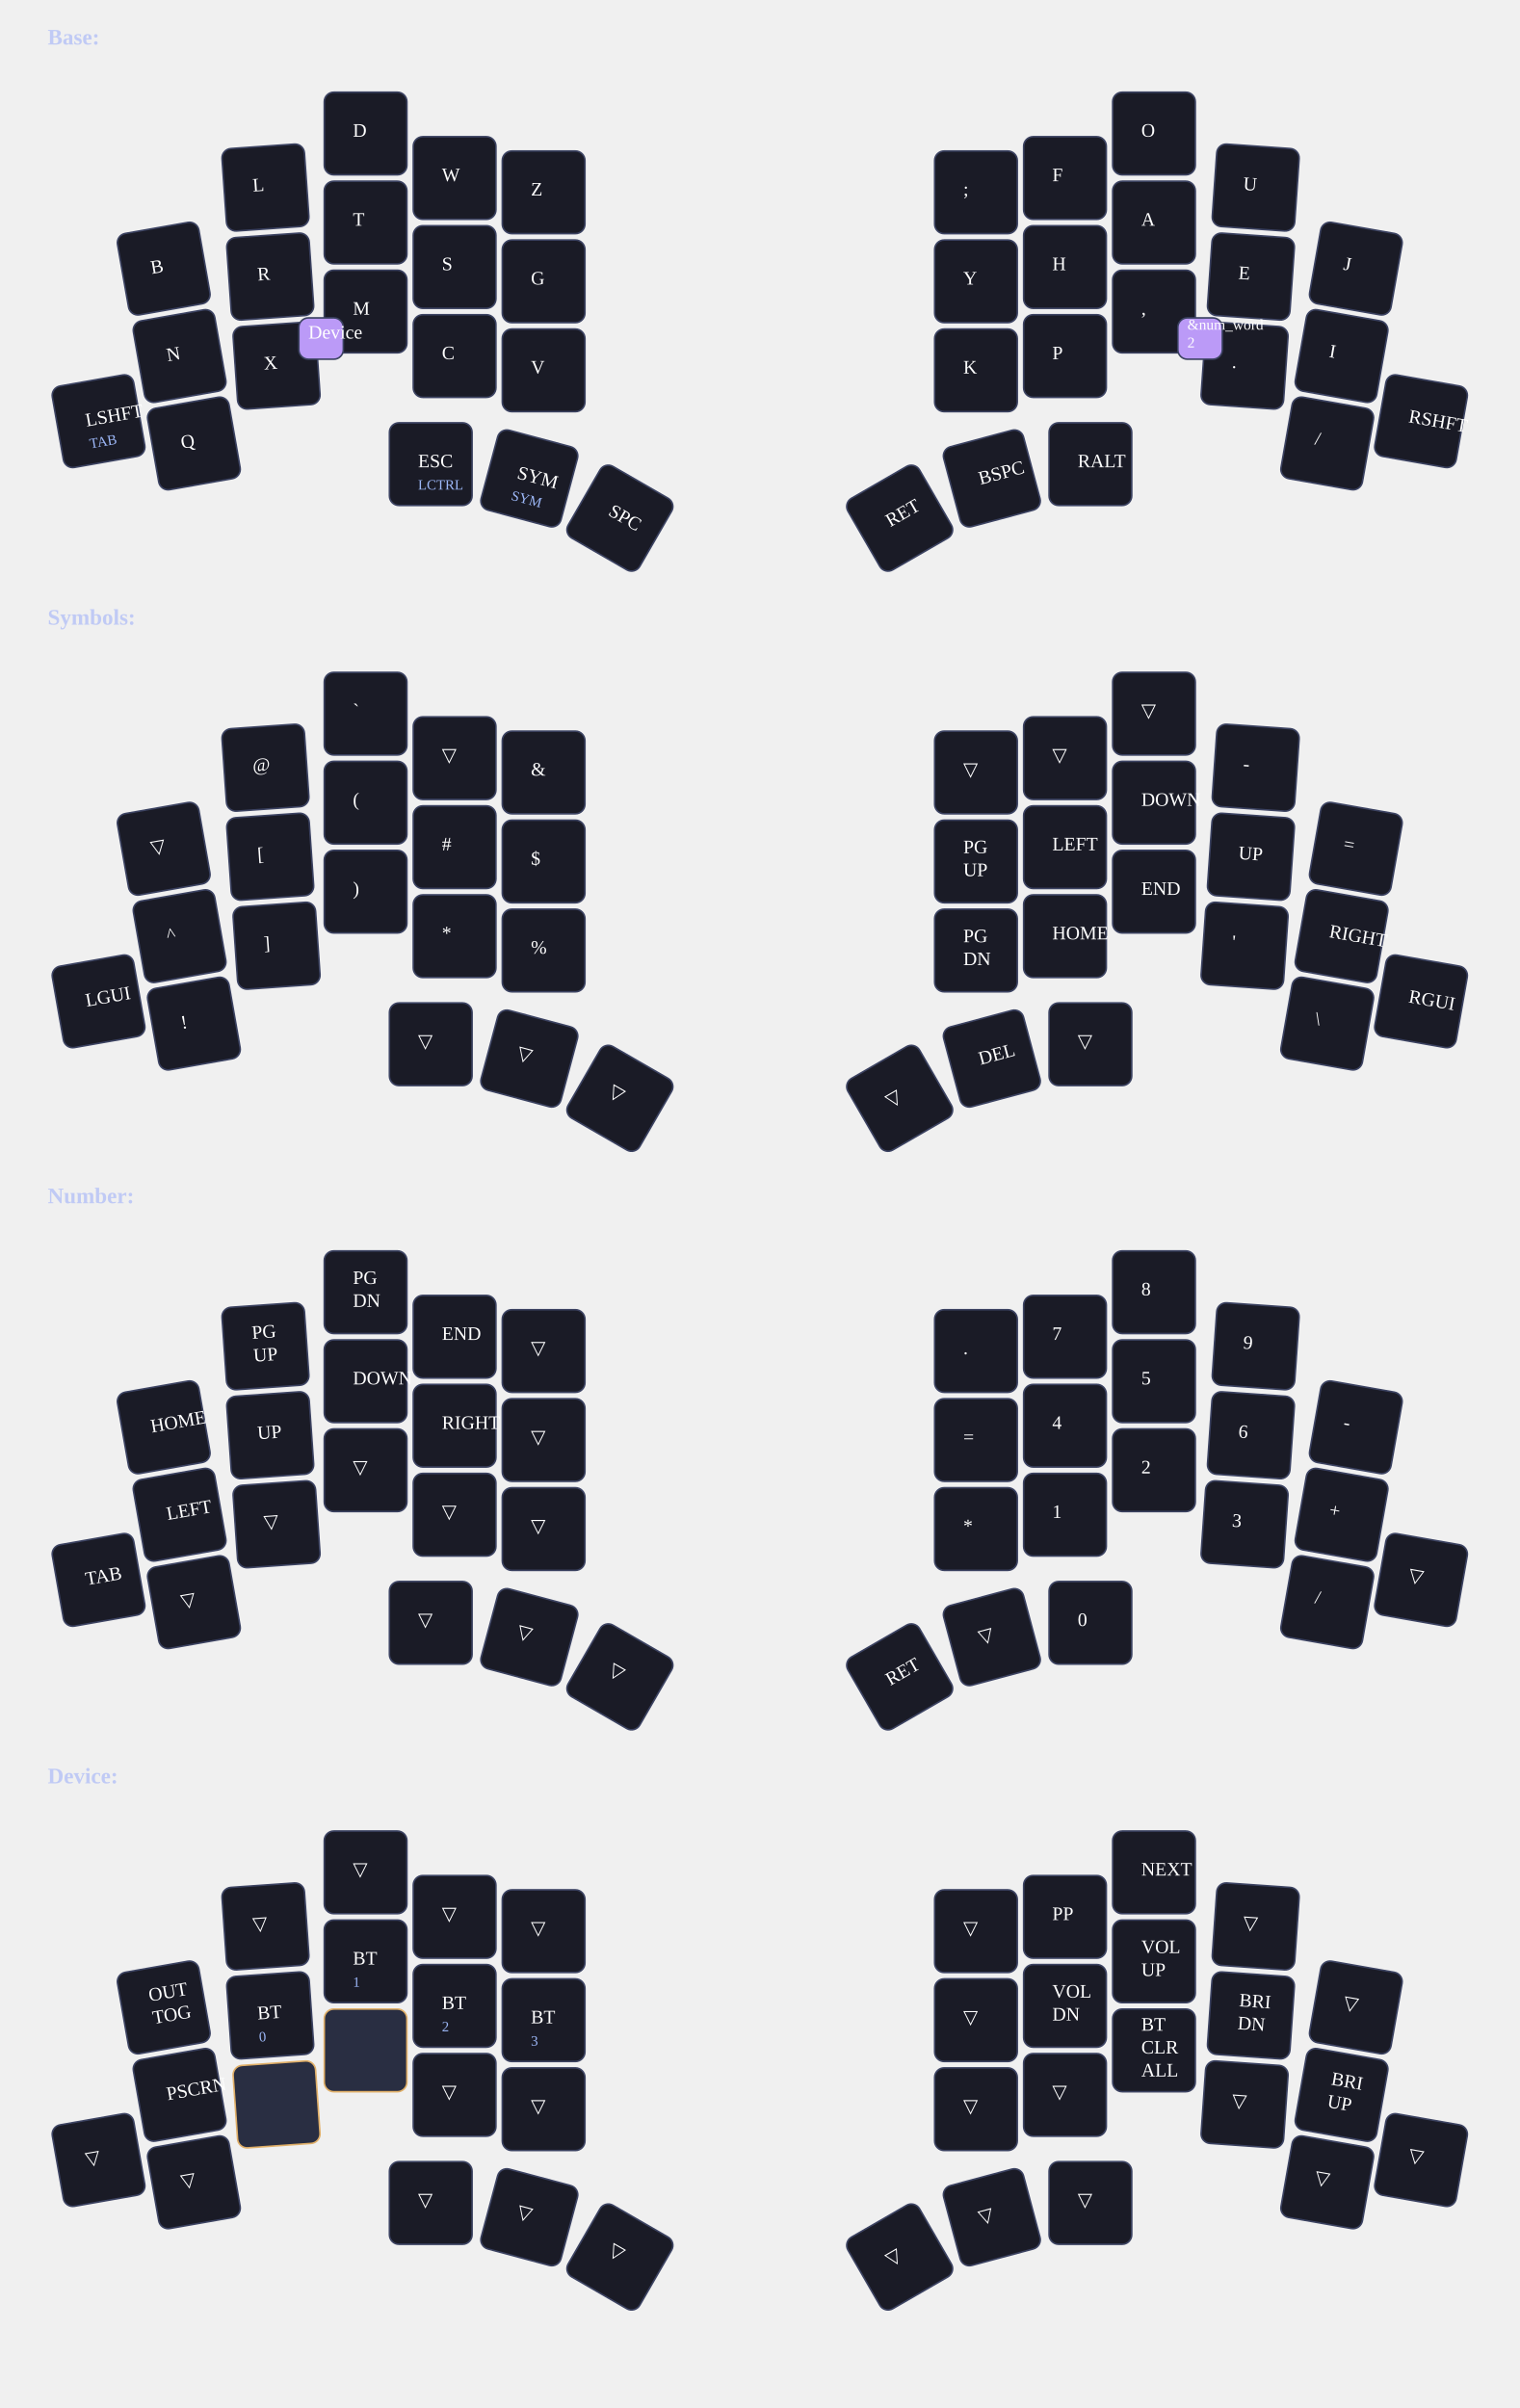
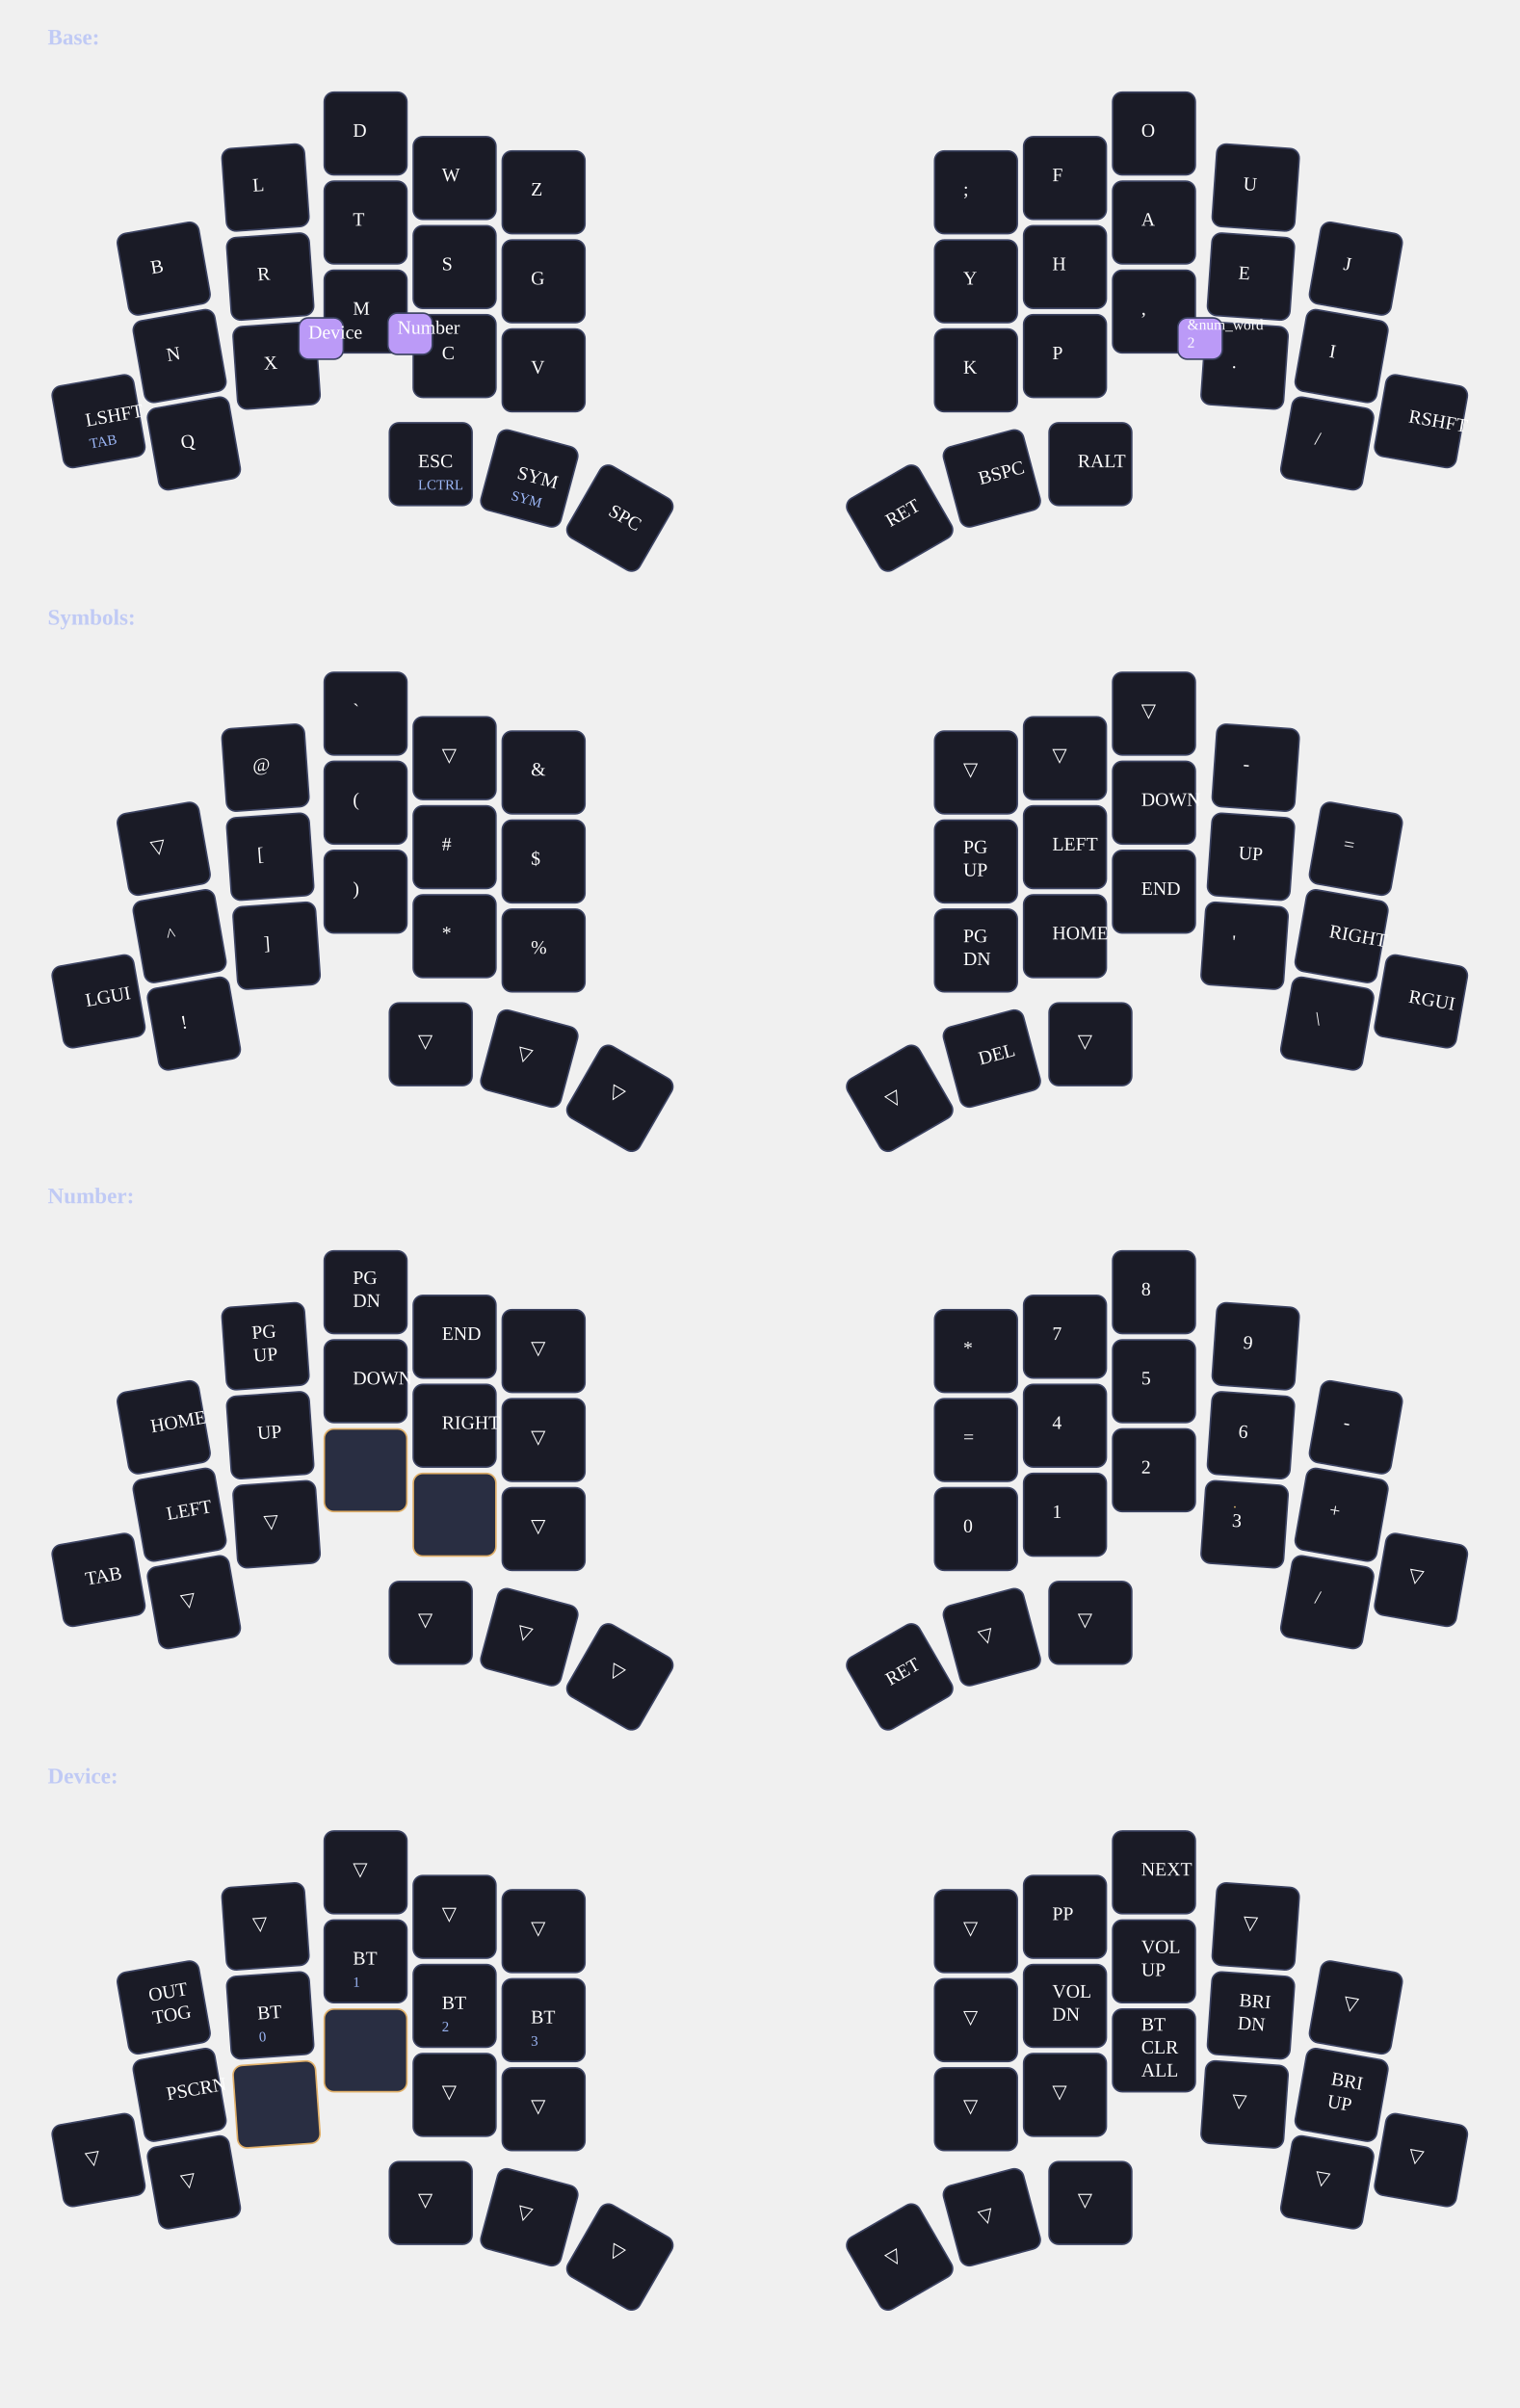
<svg xmlns="http://www.w3.org/2000/svg" width="956" height="1515" viewBox="0 0 956 1515" class="keymap">
  <style>.background { fill: #0f0f14; }
.key { fill: #1a1b26; stroke: #3b4261; stroke-width: 1; }
.key.held { fill: #292e42; stroke: #e0af68; stroke-width: 1; }
.key.ghost { stroke-dasharray: 4,4; stroke: #565f89; stroke-width: 1; }
.keycode { font-size: 10px; font-family: monospace; fill: #c0caf5; text-anchor: middle; dominant-baseline: middle; }
text.tap { font-size: 12px; fill: #ffffff; stroke: none; transform: translateX(-8px); }
text.hold { font-size: 9px; fill: #9db8f8; stroke: none; transform: translate(-8px, 2px); }
text.shifted { font-size: 9px; fill: #f0c878; stroke: none; transform: translate(-8px, 4px); }
.label { font-size: 14px; font-weight: bold; fill: #c0caf5; stroke: none; }
.combo { fill: #bb9af7; stroke: #3b4261; stroke-width: 1; }
</style>
  <g transform="translate(30, 0)" class="layer-Base">
    <text x="0" y="28" class="label" id="Base">Base:</text>
    <g transform="translate(0, 56)">
      <g transform="translate(73, 113) rotate(-10.0)" class="key keypos-0">
        <rect rx="6" ry="6" x="-26" y="-26" width="52" height="52" class="key" />
        <text x="0" y="2" class="key tap">B</text>
      </g>
      <g transform="translate(137, 62) rotate(-4.0)" class="key keypos-1">
        <rect rx="6" ry="6" x="-26" y="-26" width="52" height="52" class="key" />
        <text x="0" y="2" class="key tap">L</text>
      </g>
      <g transform="translate(200, 28)" class="key keypos-2">
        <rect rx="6" ry="6" x="-26" y="-26" width="52" height="52" class="key" />
        <text x="0" y="2" class="key tap">D</text>
      </g>
      <g transform="translate(256, 56)" class="key keypos-3">
        <rect rx="6" ry="6" x="-26" y="-26" width="52" height="52" class="key" />
        <text x="0" y="2" class="key tap">W</text>
      </g>
      <g transform="translate(312, 65)" class="key keypos-4">
        <rect rx="6" ry="6" x="-26" y="-26" width="52" height="52" class="key" />
        <text x="0" y="2" class="key tap">Z</text>
      </g>
      <g transform="translate(584, 65)" class="key keypos-5">
        <rect rx="6" ry="6" x="-26" y="-26" width="52" height="52" class="key" />
        <text x="0" y="2" class="key tap">;</text>
      </g>
      <g transform="translate(640, 56)" class="key keypos-6">
        <rect rx="6" ry="6" x="-26" y="-26" width="52" height="52" class="key" />
        <text x="0" y="2" class="key tap">F</text>
      </g>
      <g transform="translate(696, 28)" class="key keypos-7">
        <rect rx="6" ry="6" x="-26" y="-26" width="52" height="52" class="key" />
        <text x="0" y="2" class="key tap">O</text>
      </g>
      <g transform="translate(760, 62) rotate(4.0)" class="key keypos-8">
        <rect rx="6" ry="6" x="-26" y="-26" width="52" height="52" class="key" />
        <text x="0" y="2" class="key tap">U</text>
      </g>
      <g transform="translate(823, 113) rotate(10.0)" class="key keypos-9">
        <rect rx="6" ry="6" x="-26" y="-26" width="52" height="52" class="key" />
        <text x="0" y="2" class="key tap">J</text>
      </g>
      <g transform="translate(83, 168) rotate(-10.0)" class="key keypos-10">
        <rect rx="6" ry="6" x="-26" y="-26" width="52" height="52" class="key" />
        <text x="0" y="2" class="key tap">N</text>
      </g>
      <g transform="translate(140, 118) rotate(-4.0)" class="key keypos-11">
        <rect rx="6" ry="6" x="-26" y="-26" width="52" height="52" class="key" />
        <text x="0" y="2" class="key tap">R</text>
      </g>
      <g transform="translate(200, 84)" class="key keypos-12">
        <rect rx="6" ry="6" x="-26" y="-26" width="52" height="52" class="key" />
        <text x="0" y="2" class="key tap">T</text>
      </g>
      <g transform="translate(256, 112)" class="key keypos-13">
        <rect rx="6" ry="6" x="-26" y="-26" width="52" height="52" class="key" />
        <text x="0" y="2" class="key tap">S</text>
      </g>
      <g transform="translate(312, 121)" class="key keypos-14">
        <rect rx="6" ry="6" x="-26" y="-26" width="52" height="52" class="key" />
        <text x="0" y="2" class="key tap">G</text>
      </g>
      <g transform="translate(584, 121)" class="key keypos-15">
        <rect rx="6" ry="6" x="-26" y="-26" width="52" height="52" class="key" />
        <text x="0" y="2" class="key tap">Y</text>
      </g>
      <g transform="translate(640, 112)" class="key keypos-16">
        <rect rx="6" ry="6" x="-26" y="-26" width="52" height="52" class="key" />
        <text x="0" y="2" class="key tap">H</text>
      </g>
      <g transform="translate(696, 84)" class="key keypos-17">
        <rect rx="6" ry="6" x="-26" y="-26" width="52" height="52" class="key" />
        <text x="0" y="2" class="key tap">A</text>
      </g>
      <g transform="translate(757, 118) rotate(4.0)" class="key keypos-18">
        <rect rx="6" ry="6" x="-26" y="-26" width="52" height="52" class="key" />
        <text x="0" y="2" class="key tap">E</text>
      </g>
      <g transform="translate(814, 168) rotate(10.0)" class="key keypos-19">
        <rect rx="6" ry="6" x="-26" y="-26" width="52" height="52" class="key" />
        <text x="0" y="2" class="key tap">I</text>
      </g>
      <g transform="translate(32, 209) rotate(-10.0)" class="key keypos-20">
        <rect rx="6" ry="6" x="-26" y="-26" width="52" height="52" class="key" />
        <text x="0" y="2" class="key tap">LSHFT</text>
        <text x="0" y="14" class="key hold">TAB</text>
      </g>
      <g transform="translate(92, 223) rotate(-10.0)" class="key keypos-21">
        <rect rx="6" ry="6" x="-26" y="-26" width="52" height="52" class="key" />
        <text x="0" y="2" class="key tap">Q</text>
      </g>
      <g transform="translate(144, 174) rotate(-4.0)" class="key keypos-22">
        <rect rx="6" ry="6" x="-26" y="-26" width="52" height="52" class="key" />
        <text x="0" y="2" class="key tap">X</text>
      </g>
      <g transform="translate(200, 140)" class="key keypos-23">
        <rect rx="6" ry="6" x="-26" y="-26" width="52" height="52" class="key" />
        <text x="0" y="2" class="key tap">M</text>
      </g>
      <g transform="translate(256, 168)" class="key keypos-24">
        <rect rx="6" ry="6" x="-26" y="-26" width="52" height="52" class="key" />
        <text x="0" y="2" class="key tap">C</text>
      </g>
      <g transform="translate(312, 177)" class="key keypos-25">
        <rect rx="6" ry="6" x="-26" y="-26" width="52" height="52" class="key" />
        <text x="0" y="2" class="key tap">V</text>
      </g>
      <g transform="translate(584, 177)" class="key keypos-26">
        <rect rx="6" ry="6" x="-26" y="-26" width="52" height="52" class="key" />
        <text x="0" y="2" class="key tap">K</text>
      </g>
      <g transform="translate(640, 168)" class="key keypos-27">
        <rect rx="6" ry="6" x="-26" y="-26" width="52" height="52" class="key" />
        <text x="0" y="2" class="key tap">P</text>
      </g>
      <g transform="translate(696, 140)" class="key keypos-28">
        <rect rx="6" ry="6" x="-26" y="-26" width="52" height="52" class="key" />
        <text x="0" y="2" class="key tap">,</text>
      </g>
      <g transform="translate(753, 174) rotate(4.0)" class="key keypos-29">
        <rect rx="6" ry="6" x="-26" y="-26" width="52" height="52" class="key" />
        <text x="0" y="2" class="key tap">.</text>
      </g>
      <g transform="translate(805, 223) rotate(10.0)" class="key keypos-30">
        <rect rx="6" ry="6" x="-26" y="-26" width="52" height="52" class="key" />
        <text x="0" y="2" class="key tap">/</text>
      </g>
      <g transform="translate(864, 209) rotate(10.0)" class="key keypos-31">
        <rect rx="6" ry="6" x="-26" y="-26" width="52" height="52" class="key" />
        <text x="0" y="2" class="key tap">RSHFT</text>
      </g>
      <g transform="translate(241, 236)" class="key keypos-32">
        <rect rx="6" ry="6" x="-26" y="-26" width="52" height="52" class="key" />
        <text x="0" y="2" class="key tap">ESC</text>
        <text x="0" y="14" class="key hold">LCTRL</text>
      </g>
      <g transform="translate(303, 245) rotate(15.0)" class="key keypos-33">
        <rect rx="6" ry="6" x="-26" y="-26" width="52" height="52" class="key" />
        <text x="0" y="2" class="key tap">SYM</text>
        <text x="0" y="14" class="key hold">SYM</text>
      </g>
      <g transform="translate(360, 270) rotate(30.0)" class="key keypos-34">
        <rect rx="6" ry="6" x="-26" y="-26" width="52" height="52" class="key" />
        <text x="0" y="2" class="key tap">SPC</text>
      </g>
      <g transform="translate(536, 270) rotate(-30.0)" class="key keypos-35">
        <rect rx="6" ry="6" x="-26" y="-26" width="52" height="52" class="key" />
        <text x="0" y="2" class="key tap">RET</text>
      </g>
      <g transform="translate(594, 245) rotate(-15.0)" class="key keypos-36">
        <rect rx="6" ry="6" x="-26" y="-26" width="52" height="52" class="key" />
        <text x="0" y="2" class="key tap">BSPC</text>
      </g>
      <g transform="translate(656, 236)" class="key keypos-37">
        <rect rx="6" ry="6" x="-26" y="-26" width="52" height="52" class="key" />
        <text x="0" y="2" class="key tap">RALT</text>
      </g>
      <g class="combo combopos-0">
        <rect rx="6" ry="6" x="158" y="144" width="28" height="26" class="combo" />
        <a href="#Device">
          <text x="172" y="157" class="combo tap layer-activator">Device</text>
        </a>
      </g>
      <g class="combo combopos-1">
        <rect rx="6" ry="6" x="711" y="144" width="28" height="26" class="combo" />
        <text x="725" y="157" class="combo tap">
          <tspan x="725" dy="-0.6em" style="font-size: 78%">&amp;num_word</tspan>
          <tspan x="725" dy="1.2em" style="font-size: 78%">2</tspan>
        </text>
      </g>
+       <g class="combo combopos-2">
+         <rect rx="6" ry="6" x="214" y="141" width="28" height="26" class="combo" />
+         <a href="#Number">
+           <text x="228" y="154" class="combo tap layer-activator">Number</text>
+         </a>
+       </g>
    </g>
  </g>
  <g transform="translate(30, 365)" class="layer-Symbols">
    <text x="0" y="28" class="label" id="Symbols">Symbols:</text>
    <g transform="translate(0, 56)">
      <g transform="translate(73, 113) rotate(-10.0)" class="key trans keypos-0">
        <rect rx="6" ry="6" x="-26" y="-26" width="52" height="52" class="key trans" />
        <text x="0" y="2" class="key trans tap">▽</text>
      </g>
      <g transform="translate(137, 62) rotate(-4.0)" class="key keypos-1">
        <rect rx="6" ry="6" x="-26" y="-26" width="52" height="52" class="key" />
        <text x="0" y="2" class="key tap">@</text>
      </g>
      <g transform="translate(200, 28)" class="key keypos-2">
        <rect rx="6" ry="6" x="-26" y="-26" width="52" height="52" class="key" />
        <text x="0" y="2" class="key tap">`</text>
      </g>
      <g transform="translate(256, 56)" class="key trans keypos-3">
        <rect rx="6" ry="6" x="-26" y="-26" width="52" height="52" class="key trans" />
        <text x="0" y="2" class="key trans tap">▽</text>
      </g>
      <g transform="translate(312, 65)" class="key keypos-4">
        <rect rx="6" ry="6" x="-26" y="-26" width="52" height="52" class="key" />
        <text x="0" y="2" class="key tap">&amp;</text>
      </g>
      <g transform="translate(584, 65)" class="key trans keypos-5">
        <rect rx="6" ry="6" x="-26" y="-26" width="52" height="52" class="key trans" />
        <text x="0" y="2" class="key trans tap">▽</text>
      </g>
      <g transform="translate(640, 56)" class="key trans keypos-6">
        <rect rx="6" ry="6" x="-26" y="-26" width="52" height="52" class="key trans" />
        <text x="0" y="2" class="key trans tap">▽</text>
      </g>
      <g transform="translate(696, 28)" class="key trans keypos-7">
        <rect rx="6" ry="6" x="-26" y="-26" width="52" height="52" class="key trans" />
        <text x="0" y="2" class="key trans tap">▽</text>
      </g>
      <g transform="translate(760, 62) rotate(4.0)" class="key keypos-8">
        <rect rx="6" ry="6" x="-26" y="-26" width="52" height="52" class="key" />
        <text x="0" y="2" class="key tap">-</text>
      </g>
      <g transform="translate(823, 113) rotate(10.0)" class="key keypos-9">
        <rect rx="6" ry="6" x="-26" y="-26" width="52" height="52" class="key" />
        <text x="0" y="2" class="key tap">=</text>
      </g>
      <g transform="translate(83, 168) rotate(-10.0)" class="key keypos-10">
        <rect rx="6" ry="6" x="-26" y="-26" width="52" height="52" class="key" />
        <text x="0" y="2" class="key tap">^</text>
      </g>
      <g transform="translate(140, 118) rotate(-4.0)" class="key keypos-11">
        <rect rx="6" ry="6" x="-26" y="-26" width="52" height="52" class="key" />
        <text x="0" y="2" class="key tap">[</text>
      </g>
      <g transform="translate(200, 84)" class="key keypos-12">
        <rect rx="6" ry="6" x="-26" y="-26" width="52" height="52" class="key" />
        <text x="0" y="2" class="key tap">(</text>
      </g>
      <g transform="translate(256, 112)" class="key keypos-13">
        <rect rx="6" ry="6" x="-26" y="-26" width="52" height="52" class="key" />
        <text x="0" y="2" class="key tap">#</text>
      </g>
      <g transform="translate(312, 121)" class="key keypos-14">
        <rect rx="6" ry="6" x="-26" y="-26" width="52" height="52" class="key" />
        <text x="0" y="2" class="key tap">$</text>
      </g>
      <g transform="translate(584, 121)" class="key keypos-15">
        <rect rx="6" ry="6" x="-26" y="-26" width="52" height="52" class="key" />
        <text x="0" y="2" class="key tap">
          <tspan x="0" dy="-0.6em">PG</tspan>
          <tspan x="0" dy="1.2em">UP</tspan>
        </text>
      </g>
      <g transform="translate(640, 112)" class="key keypos-16">
        <rect rx="6" ry="6" x="-26" y="-26" width="52" height="52" class="key" />
        <text x="0" y="2" class="key tap">LEFT</text>
      </g>
      <g transform="translate(696, 84)" class="key keypos-17">
        <rect rx="6" ry="6" x="-26" y="-26" width="52" height="52" class="key" />
        <text x="0" y="2" class="key tap">DOWN</text>
      </g>
      <g transform="translate(757, 118) rotate(4.0)" class="key keypos-18">
        <rect rx="6" ry="6" x="-26" y="-26" width="52" height="52" class="key" />
        <text x="0" y="2" class="key tap">UP</text>
      </g>
      <g transform="translate(814, 168) rotate(10.0)" class="key keypos-19">
        <rect rx="6" ry="6" x="-26" y="-26" width="52" height="52" class="key" />
        <text x="0" y="2" class="key tap">RIGHT</text>
      </g>
      <g transform="translate(32, 209) rotate(-10.0)" class="key keypos-20">
        <rect rx="6" ry="6" x="-26" y="-26" width="52" height="52" class="key" />
        <text x="0" y="2" class="key tap">LGUI</text>
      </g>
      <g transform="translate(92, 223) rotate(-10.0)" class="key keypos-21">
        <rect rx="6" ry="6" x="-26" y="-26" width="52" height="52" class="key" />
        <text x="0" y="2" class="key tap">!</text>
      </g>
      <g transform="translate(144, 174) rotate(-4.0)" class="key keypos-22">
        <rect rx="6" ry="6" x="-26" y="-26" width="52" height="52" class="key" />
        <text x="0" y="2" class="key tap">]</text>
      </g>
      <g transform="translate(200, 140)" class="key keypos-23">
        <rect rx="6" ry="6" x="-26" y="-26" width="52" height="52" class="key" />
        <text x="0" y="2" class="key tap">)</text>
      </g>
      <g transform="translate(256, 168)" class="key keypos-24">
        <rect rx="6" ry="6" x="-26" y="-26" width="52" height="52" class="key" />
        <text x="0" y="2" class="key tap">*</text>
      </g>
      <g transform="translate(312, 177)" class="key keypos-25">
        <rect rx="6" ry="6" x="-26" y="-26" width="52" height="52" class="key" />
        <text x="0" y="2" class="key tap">%</text>
      </g>
      <g transform="translate(584, 177)" class="key keypos-26">
        <rect rx="6" ry="6" x="-26" y="-26" width="52" height="52" class="key" />
        <text x="0" y="2" class="key tap">
          <tspan x="0" dy="-0.6em">PG</tspan>
          <tspan x="0" dy="1.2em">DN</tspan>
        </text>
      </g>
      <g transform="translate(640, 168)" class="key keypos-27">
        <rect rx="6" ry="6" x="-26" y="-26" width="52" height="52" class="key" />
        <text x="0" y="2" class="key tap">HOME</text>
      </g>
      <g transform="translate(696, 140)" class="key keypos-28">
        <rect rx="6" ry="6" x="-26" y="-26" width="52" height="52" class="key" />
        <text x="0" y="2" class="key tap">END</text>
      </g>
      <g transform="translate(753, 174) rotate(4.0)" class="key keypos-29">
        <rect rx="6" ry="6" x="-26" y="-26" width="52" height="52" class="key" />
        <text x="0" y="2" class="key tap">'</text>
      </g>
      <g transform="translate(805, 223) rotate(10.0)" class="key keypos-30">
        <rect rx="6" ry="6" x="-26" y="-26" width="52" height="52" class="key" />
        <text x="0" y="2" class="key tap">\</text>
      </g>
      <g transform="translate(864, 209) rotate(10.0)" class="key keypos-31">
        <rect rx="6" ry="6" x="-26" y="-26" width="52" height="52" class="key" />
        <text x="0" y="2" class="key tap">RGUI</text>
      </g>
      <g transform="translate(241, 236)" class="key trans keypos-32">
        <rect rx="6" ry="6" x="-26" y="-26" width="52" height="52" class="key trans" />
        <text x="0" y="2" class="key trans tap">▽</text>
      </g>
      <g transform="translate(303, 245) rotate(15.0)" class="key trans keypos-33">
        <rect rx="6" ry="6" x="-26" y="-26" width="52" height="52" class="key trans" />
        <text x="0" y="2" class="key trans tap">▽</text>
      </g>
      <g transform="translate(360, 270) rotate(30.0)" class="key trans keypos-34">
        <rect rx="6" ry="6" x="-26" y="-26" width="52" height="52" class="key trans" />
        <text x="0" y="2" class="key trans tap">▽</text>
      </g>
      <g transform="translate(536, 270) rotate(-30.0)" class="key trans keypos-35">
        <rect rx="6" ry="6" x="-26" y="-26" width="52" height="52" class="key trans" />
        <text x="0" y="2" class="key trans tap">▽</text>
      </g>
      <g transform="translate(594, 245) rotate(-15.0)" class="key keypos-36">
        <rect rx="6" ry="6" x="-26" y="-26" width="52" height="52" class="key" />
        <text x="0" y="2" class="key tap">DEL</text>
      </g>
      <g transform="translate(656, 236)" class="key trans keypos-37">
        <rect rx="6" ry="6" x="-26" y="-26" width="52" height="52" class="key trans" />
        <text x="0" y="2" class="key trans tap">▽</text>
      </g>
    </g>
  </g>
  <g transform="translate(30, 729)" class="layer-Number">
    <text x="0" y="28" class="label" id="Number">Number:</text>
    <g transform="translate(0, 56)">
      <g transform="translate(73, 113) rotate(-10.0)" class="key keypos-0">
        <rect rx="6" ry="6" x="-26" y="-26" width="52" height="52" class="key" />
        <text x="0" y="2" class="key tap">HOME</text>
      </g>
      <g transform="translate(137, 62) rotate(-4.0)" class="key keypos-1">
        <rect rx="6" ry="6" x="-26" y="-26" width="52" height="52" class="key" />
        <text x="0" y="2" class="key tap">
          <tspan x="0" dy="-0.6em">PG</tspan>
          <tspan x="0" dy="1.2em">UP</tspan>
        </text>
      </g>
      <g transform="translate(200, 28)" class="key keypos-2">
        <rect rx="6" ry="6" x="-26" y="-26" width="52" height="52" class="key" />
        <text x="0" y="2" class="key tap">
          <tspan x="0" dy="-0.6em">PG</tspan>
          <tspan x="0" dy="1.2em">DN</tspan>
        </text>
      </g>
      <g transform="translate(256, 56)" class="key keypos-3">
        <rect rx="6" ry="6" x="-26" y="-26" width="52" height="52" class="key" />
        <text x="0" y="2" class="key tap">END</text>
      </g>
      <g transform="translate(312, 65)" class="key trans keypos-4">
        <rect rx="6" ry="6" x="-26" y="-26" width="52" height="52" class="key trans" />
        <text x="0" y="2" class="key trans tap">▽</text>
      </g>
      <g transform="translate(584, 65)" class="key keypos-5">
        <rect rx="6" ry="6" x="-26" y="-26" width="52" height="52" class="key" />
-         <text x="0" y="2" class="key tap">.</text>
+         <text x="0" y="2" class="key tap">*</text>
      </g>
      <g transform="translate(640, 56)" class="key keypos-6">
        <rect rx="6" ry="6" x="-26" y="-26" width="52" height="52" class="key" />
        <text x="0" y="2" class="key tap">7</text>
      </g>
      <g transform="translate(696, 28)" class="key keypos-7">
        <rect rx="6" ry="6" x="-26" y="-26" width="52" height="52" class="key" />
        <text x="0" y="2" class="key tap">8</text>
      </g>
      <g transform="translate(760, 62) rotate(4.0)" class="key keypos-8">
        <rect rx="6" ry="6" x="-26" y="-26" width="52" height="52" class="key" />
        <text x="0" y="2" class="key tap">9</text>
      </g>
      <g transform="translate(823, 113) rotate(10.0)" class="key keypos-9">
        <rect rx="6" ry="6" x="-26" y="-26" width="52" height="52" class="key" />
        <text x="0" y="2" class="key tap">-</text>
      </g>
      <g transform="translate(83, 168) rotate(-10.0)" class="key keypos-10">
        <rect rx="6" ry="6" x="-26" y="-26" width="52" height="52" class="key" />
        <text x="0" y="2" class="key tap">LEFT</text>
      </g>
      <g transform="translate(140, 118) rotate(-4.0)" class="key keypos-11">
        <rect rx="6" ry="6" x="-26" y="-26" width="52" height="52" class="key" />
        <text x="0" y="2" class="key tap">UP</text>
      </g>
      <g transform="translate(200, 84)" class="key keypos-12">
        <rect rx="6" ry="6" x="-26" y="-26" width="52" height="52" class="key" />
        <text x="0" y="2" class="key tap">DOWN</text>
      </g>
      <g transform="translate(256, 112)" class="key keypos-13">
        <rect rx="6" ry="6" x="-26" y="-26" width="52" height="52" class="key" />
        <text x="0" y="2" class="key tap">RIGHT</text>
      </g>
      <g transform="translate(312, 121)" class="key trans keypos-14">
        <rect rx="6" ry="6" x="-26" y="-26" width="52" height="52" class="key trans" />
        <text x="0" y="2" class="key trans tap">▽</text>
      </g>
      <g transform="translate(584, 121)" class="key keypos-15">
        <rect rx="6" ry="6" x="-26" y="-26" width="52" height="52" class="key" />
        <text x="0" y="2" class="key tap">=</text>
      </g>
      <g transform="translate(640, 112)" class="key keypos-16">
        <rect rx="6" ry="6" x="-26" y="-26" width="52" height="52" class="key" />
        <text x="0" y="2" class="key tap">4</text>
      </g>
      <g transform="translate(696, 84)" class="key keypos-17">
        <rect rx="6" ry="6" x="-26" y="-26" width="52" height="52" class="key" />
        <text x="0" y="2" class="key tap">5</text>
      </g>
      <g transform="translate(757, 118) rotate(4.0)" class="key keypos-18">
        <rect rx="6" ry="6" x="-26" y="-26" width="52" height="52" class="key" />
        <text x="0" y="2" class="key tap">6</text>
      </g>
      <g transform="translate(814, 168) rotate(10.0)" class="key keypos-19">
        <rect rx="6" ry="6" x="-26" y="-26" width="52" height="52" class="key" />
        <text x="0" y="2" class="key tap">+</text>
      </g>
      <g transform="translate(32, 209) rotate(-10.0)" class="key keypos-20">
        <rect rx="6" ry="6" x="-26" y="-26" width="52" height="52" class="key" />
        <text x="0" y="2" class="key tap">TAB</text>
      </g>
      <g transform="translate(92, 223) rotate(-10.0)" class="key trans keypos-21">
        <rect rx="6" ry="6" x="-26" y="-26" width="52" height="52" class="key trans" />
        <text x="0" y="2" class="key trans tap">▽</text>
      </g>
      <g transform="translate(144, 174) rotate(-4.0)" class="key trans keypos-22">
        <rect rx="6" ry="6" x="-26" y="-26" width="52" height="52" class="key trans" />
        <text x="0" y="2" class="key trans tap">▽</text>
      </g>
-       <g transform="translate(200, 140)" class="key trans keypos-23">
-         <rect rx="6" ry="6" x="-26" y="-26" width="52" height="52" class="key trans" />
-         <text x="0" y="2" class="key trans tap">▽</text>
-       </g>
-       <g transform="translate(256, 168)" class="key trans keypos-24">
-         <rect rx="6" ry="6" x="-26" y="-26" width="52" height="52" class="key trans" />
-         <text x="0" y="2" class="key trans tap">▽</text>
+       <g transform="translate(200, 140)" class="key held keypos-23">
+         <rect rx="6" ry="6" x="-26" y="-26" width="52" height="52" class="key held" />
+       </g>
+       <g transform="translate(256, 168)" class="key held keypos-24">
+         <rect rx="6" ry="6" x="-26" y="-26" width="52" height="52" class="key held" />
      </g>
      <g transform="translate(312, 177)" class="key trans keypos-25">
        <rect rx="6" ry="6" x="-26" y="-26" width="52" height="52" class="key trans" />
        <text x="0" y="2" class="key trans tap">▽</text>
      </g>
      <g transform="translate(584, 177)" class="key keypos-26">
        <rect rx="6" ry="6" x="-26" y="-26" width="52" height="52" class="key" />
-         <text x="0" y="2" class="key tap">*</text>
+         <text x="0" y="2" class="key tap">0</text>
      </g>
      <g transform="translate(640, 168)" class="key keypos-27">
        <rect rx="6" ry="6" x="-26" y="-26" width="52" height="52" class="key" />
        <text x="0" y="2" class="key tap">1</text>
      </g>
      <g transform="translate(696, 140)" class="key keypos-28">
        <rect rx="6" ry="6" x="-26" y="-26" width="52" height="52" class="key" />
        <text x="0" y="2" class="key tap">2</text>
      </g>
      <g transform="translate(753, 174) rotate(4.0)" class="key keypos-29">
        <rect rx="6" ry="6" x="-26" y="-26" width="52" height="52" class="key" />
        <text x="0" y="2" class="key tap">3</text>
+         <text x="0" y="-14" class="key shifted">.</text>
      </g>
      <g transform="translate(805, 223) rotate(10.0)" class="key keypos-30">
        <rect rx="6" ry="6" x="-26" y="-26" width="52" height="52" class="key" />
        <text x="0" y="2" class="key tap">/</text>
      </g>
      <g transform="translate(864, 209) rotate(10.0)" class="key trans keypos-31">
        <rect rx="6" ry="6" x="-26" y="-26" width="52" height="52" class="key trans" />
        <text x="0" y="2" class="key trans tap">▽</text>
      </g>
      <g transform="translate(241, 236)" class="key trans keypos-32">
        <rect rx="6" ry="6" x="-26" y="-26" width="52" height="52" class="key trans" />
        <text x="0" y="2" class="key trans tap">▽</text>
      </g>
      <g transform="translate(303, 245) rotate(15.0)" class="key trans keypos-33">
        <rect rx="6" ry="6" x="-26" y="-26" width="52" height="52" class="key trans" />
        <text x="0" y="2" class="key trans tap">▽</text>
      </g>
      <g transform="translate(360, 270) rotate(30.0)" class="key trans keypos-34">
        <rect rx="6" ry="6" x="-26" y="-26" width="52" height="52" class="key trans" />
        <text x="0" y="2" class="key trans tap">▽</text>
      </g>
      <g transform="translate(536, 270) rotate(-30.0)" class="key keypos-35">
        <rect rx="6" ry="6" x="-26" y="-26" width="52" height="52" class="key" />
        <text x="0" y="2" class="key tap">RET</text>
      </g>
      <g transform="translate(594, 245) rotate(-15.0)" class="key trans keypos-36">
        <rect rx="6" ry="6" x="-26" y="-26" width="52" height="52" class="key trans" />
        <text x="0" y="2" class="key trans tap">▽</text>
      </g>
-       <g transform="translate(656, 236)" class="key keypos-37">
-         <rect rx="6" ry="6" x="-26" y="-26" width="52" height="52" class="key" />
-         <text x="0" y="2" class="key tap">0</text>
+       <g transform="translate(656, 236)" class="key trans keypos-37">
+         <rect rx="6" ry="6" x="-26" y="-26" width="52" height="52" class="key trans" />
+         <text x="0" y="2" class="key trans tap">▽</text>
      </g>
    </g>
  </g>
  <g transform="translate(30, 1094)" class="layer-Device">
    <text x="0" y="28" class="label" id="Device">Device:</text>
    <g transform="translate(0, 56)">
      <g transform="translate(73, 113) rotate(-10.0)" class="key keypos-0">
        <rect rx="6" ry="6" x="-26" y="-26" width="52" height="52" class="key" />
        <text x="0" y="2" class="key tap">
          <tspan x="0" dy="-0.6em">OUT</tspan>
          <tspan x="0" dy="1.2em">TOG</tspan>
        </text>
      </g>
      <g transform="translate(137, 62) rotate(-4.0)" class="key trans keypos-1">
        <rect rx="6" ry="6" x="-26" y="-26" width="52" height="52" class="key trans" />
        <text x="0" y="2" class="key trans tap">▽</text>
      </g>
      <g transform="translate(200, 28)" class="key trans keypos-2">
        <rect rx="6" ry="6" x="-26" y="-26" width="52" height="52" class="key trans" />
        <text x="0" y="2" class="key trans tap">▽</text>
      </g>
      <g transform="translate(256, 56)" class="key trans keypos-3">
        <rect rx="6" ry="6" x="-26" y="-26" width="52" height="52" class="key trans" />
        <text x="0" y="2" class="key trans tap">▽</text>
      </g>
      <g transform="translate(312, 65)" class="key trans keypos-4">
        <rect rx="6" ry="6" x="-26" y="-26" width="52" height="52" class="key trans" />
        <text x="0" y="2" class="key trans tap">▽</text>
      </g>
      <g transform="translate(584, 65)" class="key trans keypos-5">
        <rect rx="6" ry="6" x="-26" y="-26" width="52" height="52" class="key trans" />
        <text x="0" y="2" class="key trans tap">▽</text>
      </g>
      <g transform="translate(640, 56)" class="key keypos-6">
        <rect rx="6" ry="6" x="-26" y="-26" width="52" height="52" class="key" />
        <text x="0" y="2" class="key tap">PP</text>
      </g>
      <g transform="translate(696, 28)" class="key keypos-7">
        <rect rx="6" ry="6" x="-26" y="-26" width="52" height="52" class="key" />
        <text x="0" y="2" class="key tap">NEXT</text>
      </g>
      <g transform="translate(760, 62) rotate(4.0)" class="key trans keypos-8">
        <rect rx="6" ry="6" x="-26" y="-26" width="52" height="52" class="key trans" />
        <text x="0" y="2" class="key trans tap">▽</text>
      </g>
      <g transform="translate(823, 113) rotate(10.0)" class="key trans keypos-9">
        <rect rx="6" ry="6" x="-26" y="-26" width="52" height="52" class="key trans" />
        <text x="0" y="2" class="key trans tap">▽</text>
      </g>
      <g transform="translate(83, 168) rotate(-10.0)" class="key keypos-10">
        <rect rx="6" ry="6" x="-26" y="-26" width="52" height="52" class="key" />
        <text x="0" y="2" class="key tap">PSCRN</text>
      </g>
      <g transform="translate(140, 118) rotate(-4.0)" class="key keypos-11">
        <rect rx="6" ry="6" x="-26" y="-26" width="52" height="52" class="key" />
        <text x="0" y="2" class="key tap">BT</text>
        <text x="0" y="14" class="key hold">0</text>
      </g>
      <g transform="translate(200, 84)" class="key keypos-12">
        <rect rx="6" ry="6" x="-26" y="-26" width="52" height="52" class="key" />
        <text x="0" y="2" class="key tap">BT</text>
        <text x="0" y="14" class="key hold">1</text>
      </g>
      <g transform="translate(256, 112)" class="key keypos-13">
        <rect rx="6" ry="6" x="-26" y="-26" width="52" height="52" class="key" />
        <text x="0" y="2" class="key tap">BT</text>
        <text x="0" y="14" class="key hold">2</text>
      </g>
      <g transform="translate(312, 121)" class="key keypos-14">
        <rect rx="6" ry="6" x="-26" y="-26" width="52" height="52" class="key" />
        <text x="0" y="2" class="key tap">BT</text>
        <text x="0" y="14" class="key hold">3</text>
      </g>
      <g transform="translate(584, 121)" class="key trans keypos-15">
        <rect rx="6" ry="6" x="-26" y="-26" width="52" height="52" class="key trans" />
        <text x="0" y="2" class="key trans tap">▽</text>
      </g>
      <g transform="translate(640, 112)" class="key keypos-16">
        <rect rx="6" ry="6" x="-26" y="-26" width="52" height="52" class="key" />
        <text x="0" y="2" class="key tap">
          <tspan x="0" dy="-0.6em">VOL</tspan>
          <tspan x="0" dy="1.2em">DN</tspan>
        </text>
      </g>
      <g transform="translate(696, 84)" class="key keypos-17">
        <rect rx="6" ry="6" x="-26" y="-26" width="52" height="52" class="key" />
        <text x="0" y="2" class="key tap">
          <tspan x="0" dy="-0.6em">VOL</tspan>
          <tspan x="0" dy="1.2em">UP</tspan>
        </text>
      </g>
      <g transform="translate(757, 118) rotate(4.0)" class="key keypos-18">
        <rect rx="6" ry="6" x="-26" y="-26" width="52" height="52" class="key" />
        <text x="0" y="2" class="key tap">
          <tspan x="0" dy="-0.6em">BRI</tspan>
          <tspan x="0" dy="1.2em">DN</tspan>
        </text>
      </g>
      <g transform="translate(814, 168) rotate(10.0)" class="key keypos-19">
        <rect rx="6" ry="6" x="-26" y="-26" width="52" height="52" class="key" />
        <text x="0" y="2" class="key tap">
          <tspan x="0" dy="-0.6em">BRI</tspan>
          <tspan x="0" dy="1.2em">UP</tspan>
        </text>
      </g>
      <g transform="translate(32, 209) rotate(-10.0)" class="key trans keypos-20">
        <rect rx="6" ry="6" x="-26" y="-26" width="52" height="52" class="key trans" />
        <text x="0" y="2" class="key trans tap">▽</text>
      </g>
      <g transform="translate(92, 223) rotate(-10.0)" class="key trans keypos-21">
        <rect rx="6" ry="6" x="-26" y="-26" width="52" height="52" class="key trans" />
        <text x="0" y="2" class="key trans tap">▽</text>
      </g>
      <g transform="translate(144, 174) rotate(-4.0)" class="key held keypos-22">
        <rect rx="6" ry="6" x="-26" y="-26" width="52" height="52" class="key held" />
      </g>
      <g transform="translate(200, 140)" class="key held keypos-23">
        <rect rx="6" ry="6" x="-26" y="-26" width="52" height="52" class="key held" />
      </g>
      <g transform="translate(256, 168)" class="key trans keypos-24">
        <rect rx="6" ry="6" x="-26" y="-26" width="52" height="52" class="key trans" />
        <text x="0" y="2" class="key trans tap">▽</text>
      </g>
      <g transform="translate(312, 177)" class="key trans keypos-25">
        <rect rx="6" ry="6" x="-26" y="-26" width="52" height="52" class="key trans" />
        <text x="0" y="2" class="key trans tap">▽</text>
      </g>
      <g transform="translate(584, 177)" class="key trans keypos-26">
        <rect rx="6" ry="6" x="-26" y="-26" width="52" height="52" class="key trans" />
        <text x="0" y="2" class="key trans tap">▽</text>
      </g>
      <g transform="translate(640, 168)" class="key trans keypos-27">
        <rect rx="6" ry="6" x="-26" y="-26" width="52" height="52" class="key trans" />
        <text x="0" y="2" class="key trans tap">▽</text>
      </g>
      <g transform="translate(696, 140)" class="key keypos-28">
        <rect rx="6" ry="6" x="-26" y="-26" width="52" height="52" class="key" />
        <text x="0" y="2" class="key tap">
          <tspan x="0" dy="-1.2em">BT</tspan>
          <tspan x="0" dy="1.2em">CLR</tspan>
          <tspan x="0" dy="1.2em">ALL</tspan>
        </text>
      </g>
      <g transform="translate(753, 174) rotate(4.0)" class="key trans keypos-29">
        <rect rx="6" ry="6" x="-26" y="-26" width="52" height="52" class="key trans" />
        <text x="0" y="2" class="key trans tap">▽</text>
      </g>
      <g transform="translate(805, 223) rotate(10.0)" class="key trans keypos-30">
        <rect rx="6" ry="6" x="-26" y="-26" width="52" height="52" class="key trans" />
        <text x="0" y="2" class="key trans tap">▽</text>
      </g>
      <g transform="translate(864, 209) rotate(10.0)" class="key trans keypos-31">
        <rect rx="6" ry="6" x="-26" y="-26" width="52" height="52" class="key trans" />
        <text x="0" y="2" class="key trans tap">▽</text>
      </g>
      <g transform="translate(241, 236)" class="key trans keypos-32">
        <rect rx="6" ry="6" x="-26" y="-26" width="52" height="52" class="key trans" />
        <text x="0" y="2" class="key trans tap">▽</text>
      </g>
      <g transform="translate(303, 245) rotate(15.0)" class="key trans keypos-33">
        <rect rx="6" ry="6" x="-26" y="-26" width="52" height="52" class="key trans" />
        <text x="0" y="2" class="key trans tap">▽</text>
      </g>
      <g transform="translate(360, 270) rotate(30.0)" class="key trans keypos-34">
        <rect rx="6" ry="6" x="-26" y="-26" width="52" height="52" class="key trans" />
        <text x="0" y="2" class="key trans tap">▽</text>
      </g>
      <g transform="translate(536, 270) rotate(-30.0)" class="key trans keypos-35">
        <rect rx="6" ry="6" x="-26" y="-26" width="52" height="52" class="key trans" />
        <text x="0" y="2" class="key trans tap">▽</text>
      </g>
      <g transform="translate(594, 245) rotate(-15.0)" class="key trans keypos-36">
        <rect rx="6" ry="6" x="-26" y="-26" width="52" height="52" class="key trans" />
        <text x="0" y="2" class="key trans tap">▽</text>
      </g>
      <g transform="translate(656, 236)" class="key trans keypos-37">
        <rect rx="6" ry="6" x="-26" y="-26" width="52" height="52" class="key trans" />
        <text x="0" y="2" class="key trans tap">▽</text>
      </g>
    </g>
  </g>
</svg>
